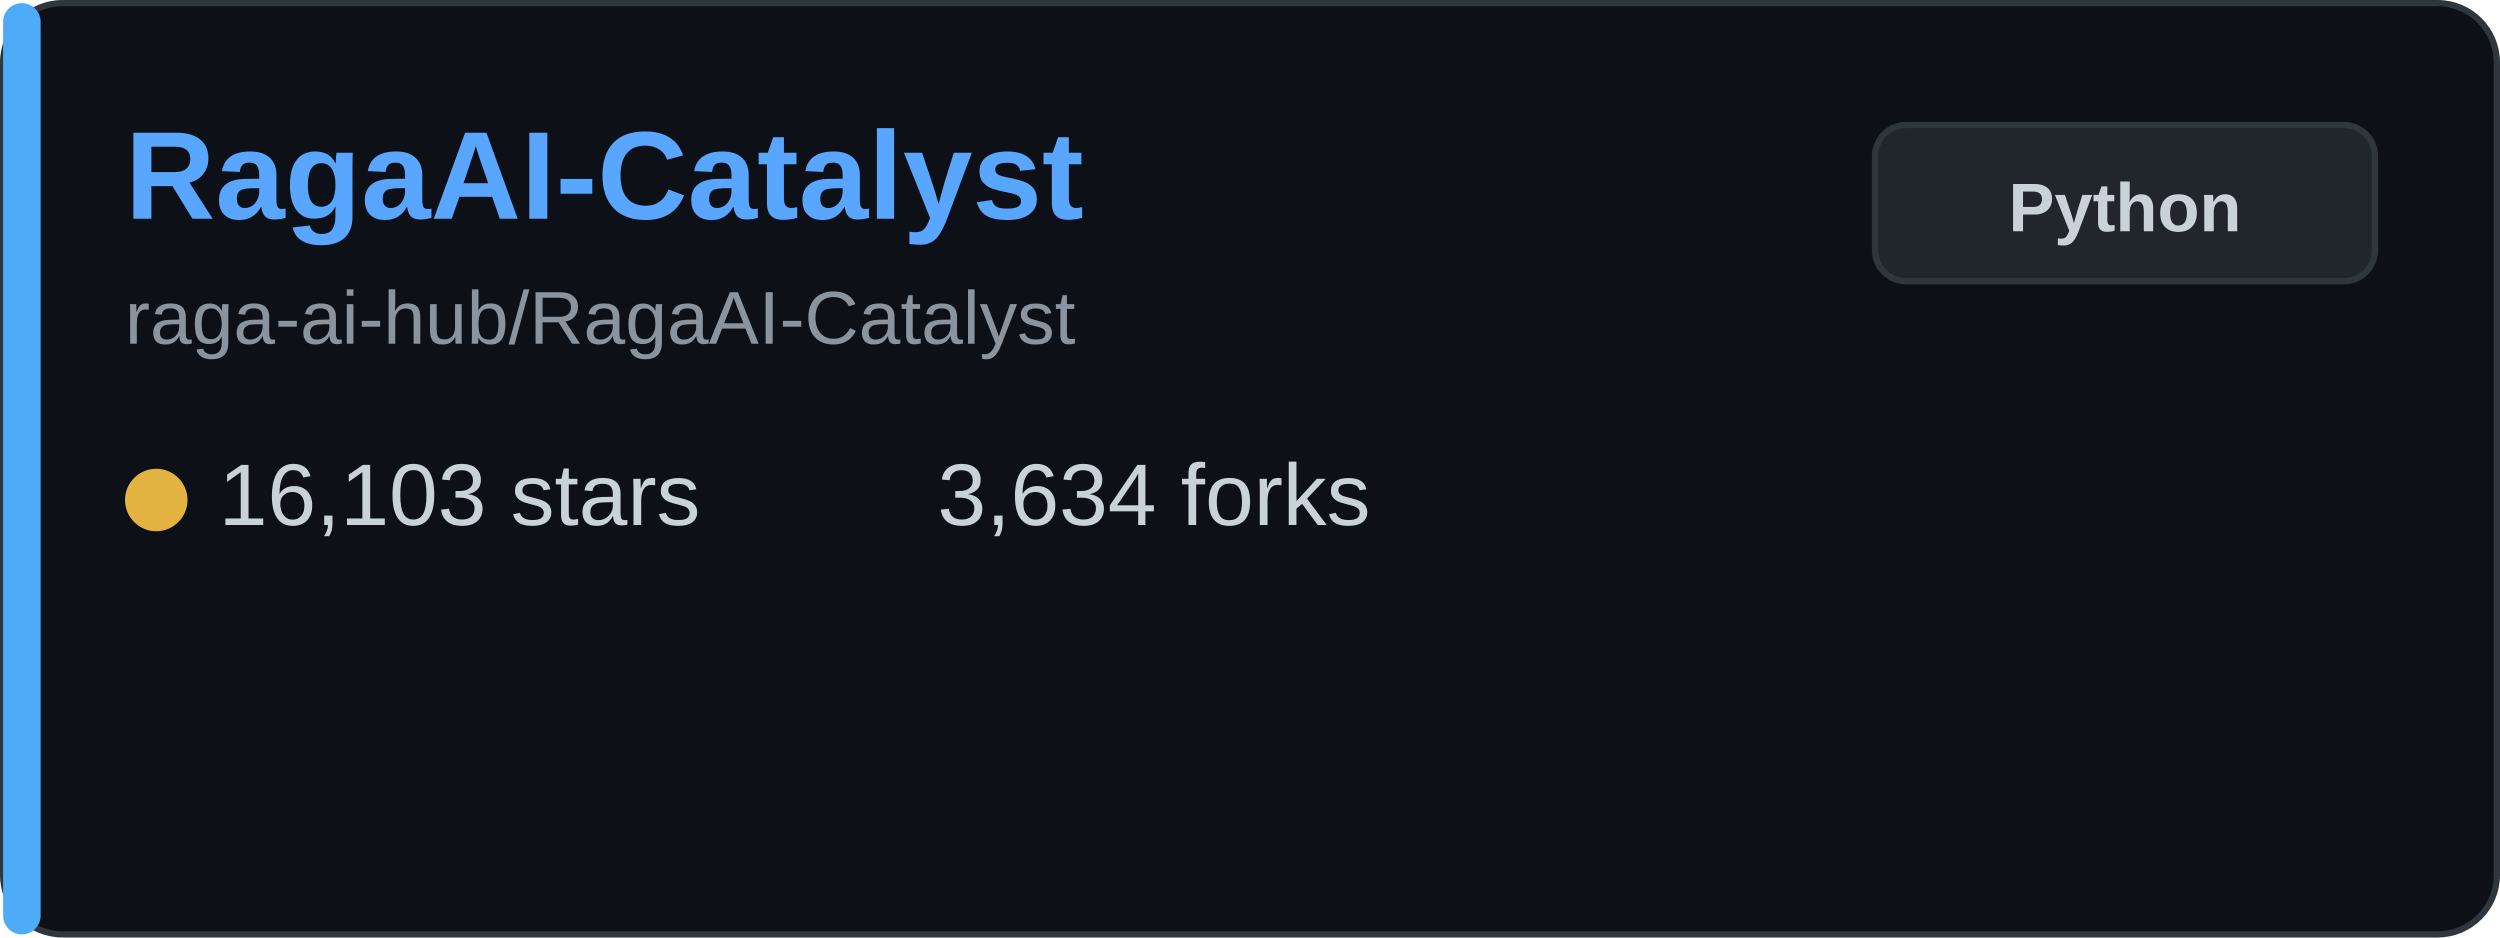
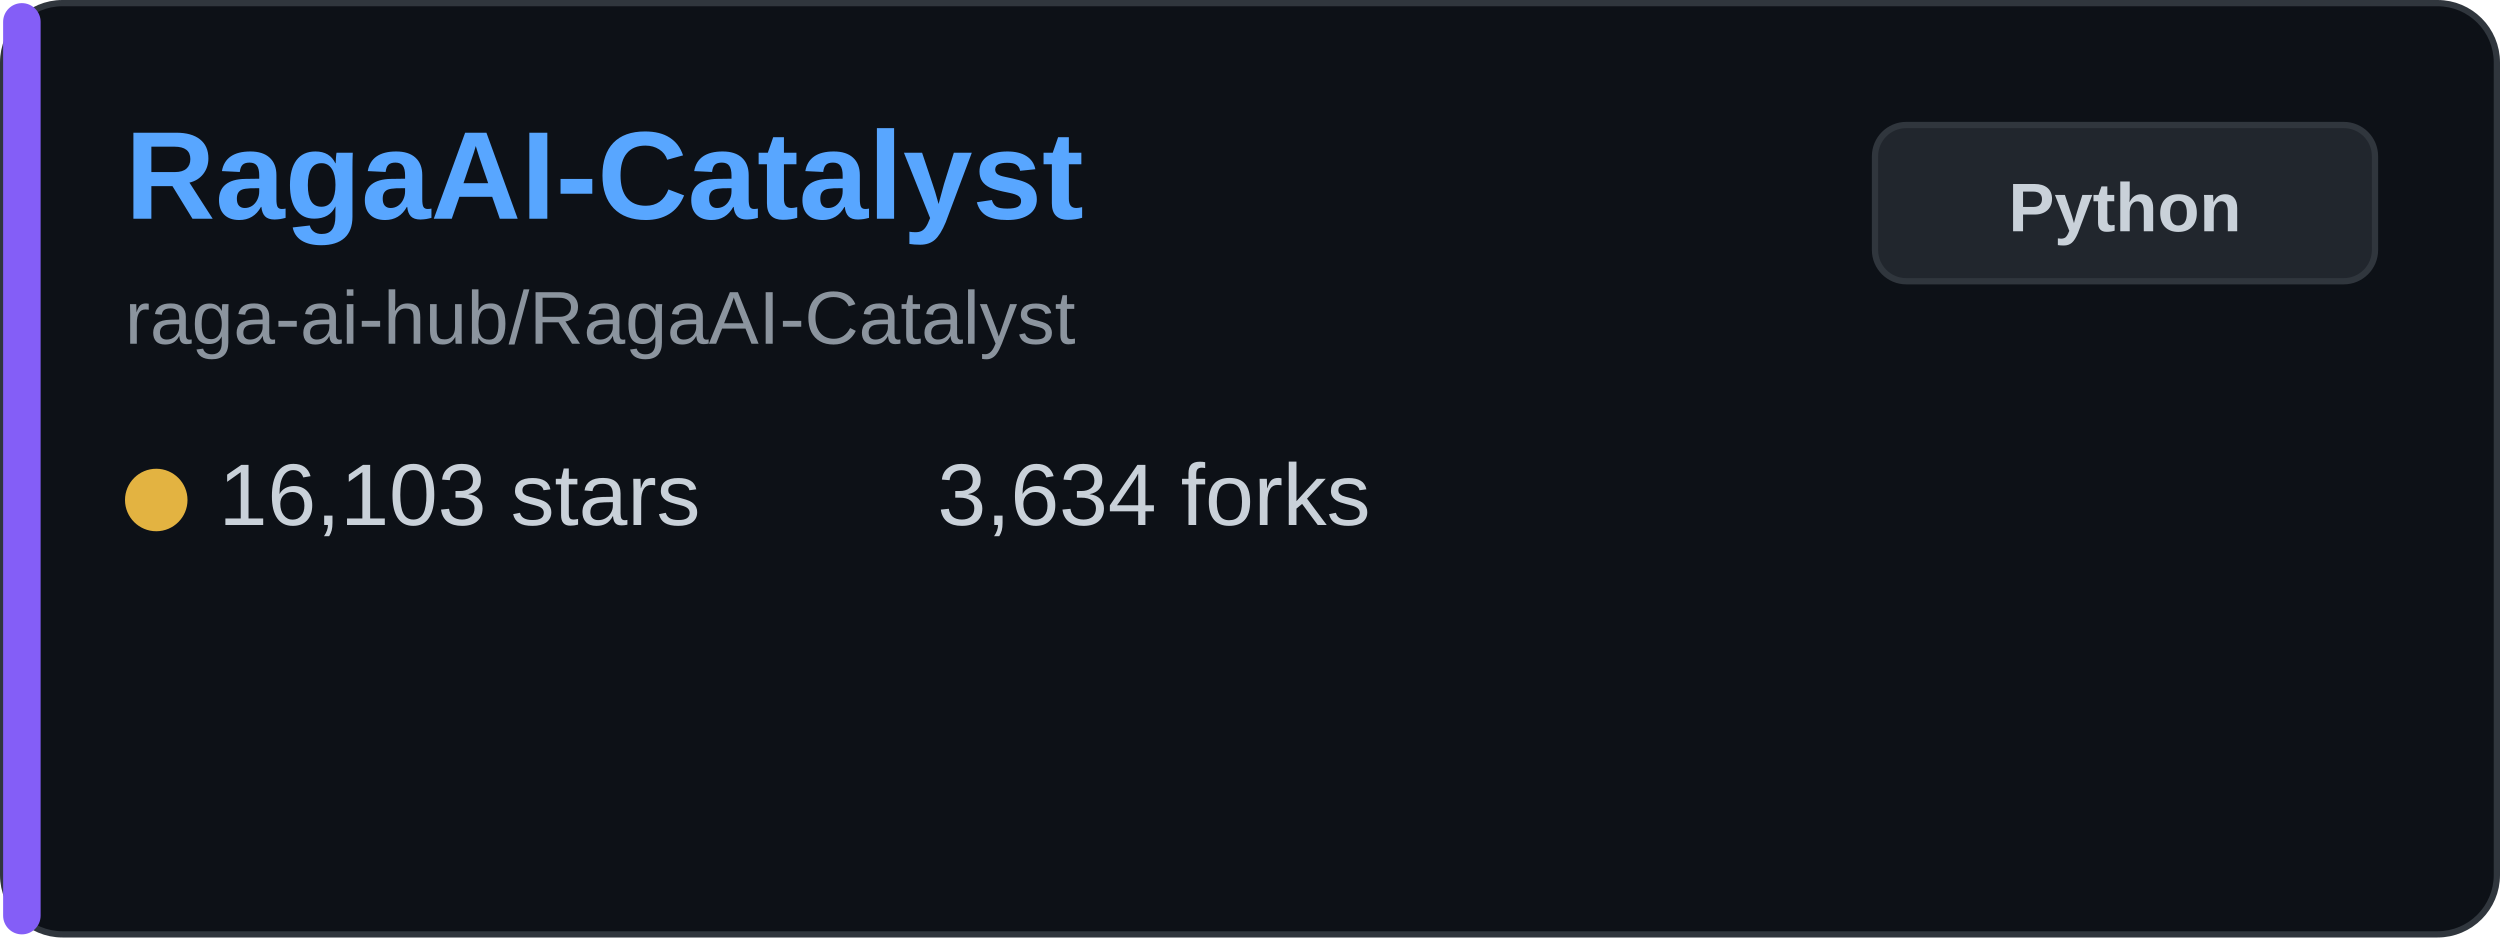
<svg xmlns="http://www.w3.org/2000/svg" width="400" height="150" viewBox="0 0 400 150" fill="none">
  <rect x="0.5" y="0.5" width="399" height="149" rx="9.5" fill="#0d1117" stroke="#30363d" />
-   <rect x="0.5" y="0.5" width="6" height="149" rx="3" fill="#4dabf7" />
+   <rect x="0.5" y="0.5" width="6" height="149" rx="3" fill="#845ef7" />
  <text x="20" y="35" font-family="Arial, sans-serif" font-size="20" font-weight="bold" fill="#58a6ff">RagaAI-Catalyst</text>
  <text x="20" y="55" font-family="Arial, sans-serif" font-size="12" fill="#8b949e">raga-ai-hub/RagaAI-Catalyst</text>
  <g transform="translate(20, 80)">
    <circle cx="5" cy="0" r="5" fill="#e3b341" />
    <text x="15" y="4" font-family="Arial, sans-serif" font-size="14" fill="#c9d1d9">16,103 stars</text>
  </g>
  <g transform="translate(150, 80)">
    <text x="0" y="4" font-family="Arial, sans-serif" font-size="14" fill="#c9d1d9">3,634 forks</text>
  </g>
  <rect x="300" y="20" width="80" height="25" rx="5" fill="#21262d" stroke="#30363d" />
  <text x="340" y="37" font-family="Arial, sans-serif" font-size="11" font-weight="bold" fill="#c9d1d9" text-anchor="middle">Python</text>
</svg>
